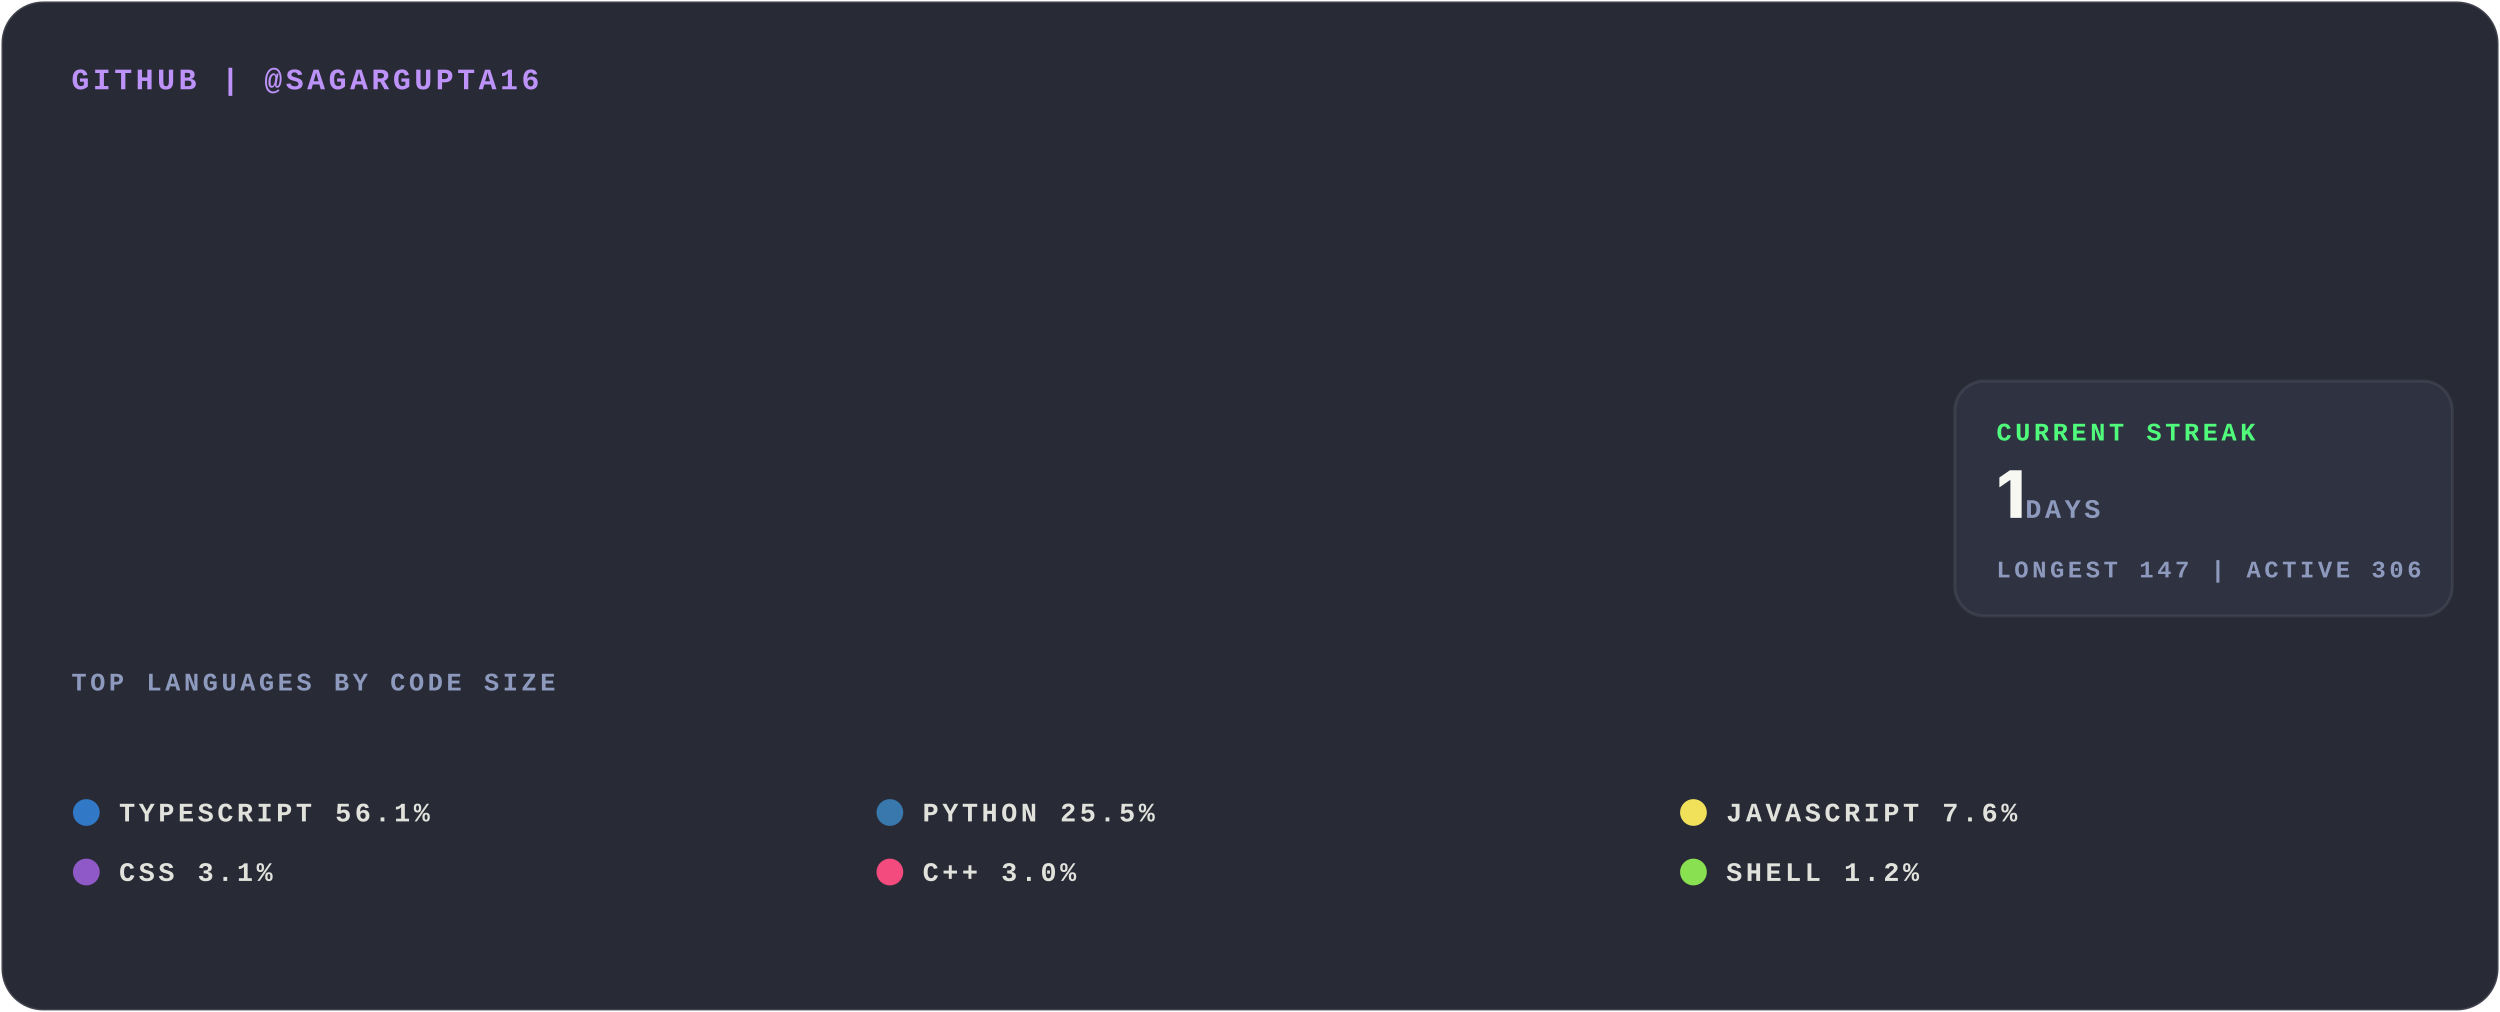
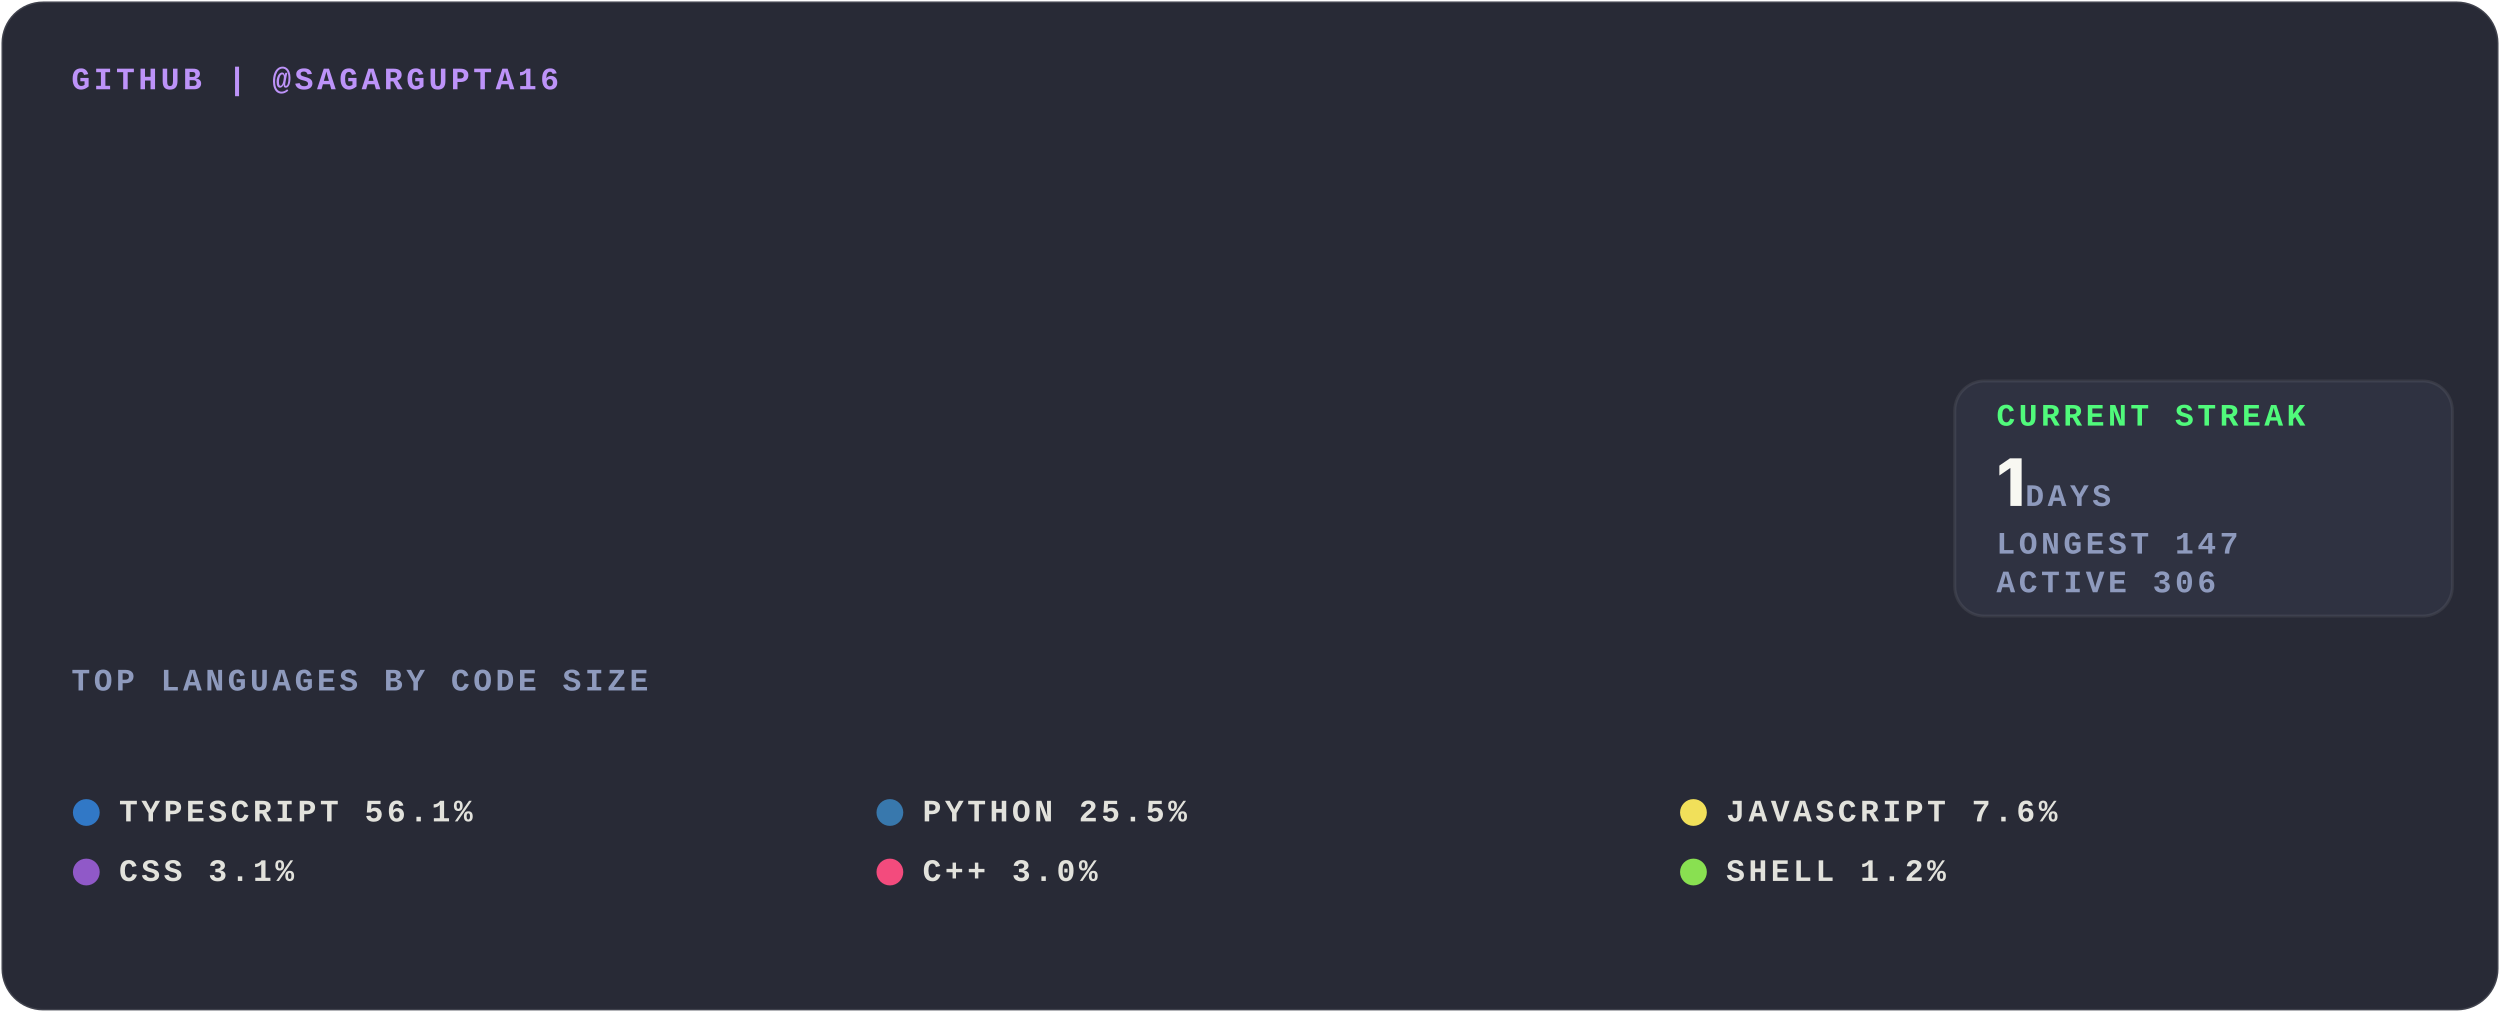
<svg xmlns="http://www.w3.org/2000/svg" width="840" height="340" viewBox="0 0 840 340" role="img" aria-label="GitHub stats for @Sagargupta16: 8016 contributions last year, 1 day streak, 300 stars">
  <style>.m{font-family:'JetBrains Mono','SFMono-Regular',Consolas,'Liberation Mono',Menlo,monospace;font-weight:700;letter-spacing:1.2px}.v{font-family:'Segoe UI',Inter,-apple-system,BlinkMacSystemFont,Helvetica,Arial,sans-serif;font-weight:800}.c{opacity:0;animation:in .5s ease forwards}@keyframes in{to{opacity:1}}.w0{animation-delay:0.40s}.w1{animation-delay:0.43s}.w2{animation-delay:0.46s}.w3{animation-delay:0.49s}.w4{animation-delay:0.52s}.w5{animation-delay:0.55s}.w6{animation-delay:0.58s}.w7{animation-delay:0.61s}.w8{animation-delay:0.64s}.w9{animation-delay:0.67s}.w10{animation-delay:0.70s}.w11{animation-delay:0.73s}.w12{animation-delay:0.76s}.w13{animation-delay:0.79s}.w14{animation-delay:0.82s}.w15{animation-delay:0.85s}.w16{animation-delay:0.88s}.w17{animation-delay:0.91s}.w18{animation-delay:0.94s}.w19{animation-delay:0.97s}.w20{animation-delay:1.00s}.w21{animation-delay:1.03s}.w22{animation-delay:1.06s}.w23{animation-delay:1.09s}.w24{animation-delay:1.12s}.w25{animation-delay:1.15s}.w26{animation-delay:1.18s}.w27{animation-delay:1.21s}.w28{animation-delay:1.24s}.w29{animation-delay:1.27s}.w30{animation-delay:1.30s}.w31{animation-delay:1.33s}.w32{animation-delay:1.36s}.w33{animation-delay:1.39s}.w34{animation-delay:1.42s}.w35{animation-delay:1.45s}.w36{animation-delay:1.48s}.w37{animation-delay:1.51s}.w38{animation-delay:1.54s}.w39{animation-delay:1.57s}.w40{animation-delay:1.60s}.w41{animation-delay:1.63s}.w42{animation-delay:1.66s}.w43{animation-delay:1.69s}.w44{animation-delay:1.72s}.w45{animation-delay:1.75s}.w46{animation-delay:1.78s}.w47{animation-delay:1.81s}.w48{animation-delay:1.84s}.w49{animation-delay:1.87s}.w50{animation-delay:1.90s}.w51{animation-delay:1.93s}.w52{animation-delay:1.96s}.grow{transform:scaleX(0);transform-origin:left;transform-box:fill-box;animation:grow 1.2s .5s ease forwards}@keyframes grow{to{transform:scaleX(1)}}</style>
  <rect x="0.5" y="0.5" width="839" height="339" rx="14" fill="#282a36" stroke="rgba(248,248,242,0.12)" />
-   <text class="m" x="24" y="30" fill="#bd93f9" font-size="10">GITHUB | @SAGARGUPTA16</text>
+   <text class="m" x="24" y="30" fill="#bd93f9" font-size="10.5">GITHUB | @SAGARGUPTA16</text>
  <g opacity="0">
    <animate attributeName="opacity" to="1" begin="0.1s" dur="0.4s" fill="freeze" />
    <rect x="16.0" y="44" width="153.6" height="64" rx="10" fill="#2f3241" stroke="rgba(248,248,242,0.08)" />
    <text class="v" x="30.0" y="76" fill="#f8f8f2" font-size="22">8,016</text>
-     <text class="m" x="30.0" y="95" fill="#8e9abd" font-size="8">CONTRIBUTIONS, LAST YEAR</text>
+     <text class="m" x="30.0" y="96" fill="#8e9abd" font-size="10.5">CONTRIBUTIONS</text>
  </g>
  <g opacity="0">
    <animate attributeName="opacity" to="1" begin="0.2s" dur="0.4s" fill="freeze" />
    <rect x="179.6" y="44" width="153.6" height="64" rx="10" fill="#2f3241" stroke="rgba(248,248,242,0.08)" />
    <text class="v" x="193.6" y="76" fill="#f8f8f2" font-size="22">5,747</text>
-     <text class="m" x="193.6" y="95" fill="#8e9abd" font-size="8">COMMITS</text>
+     <text class="m" x="193.6" y="96" fill="#8e9abd" font-size="10.5">COMMITS</text>
  </g>
  <g opacity="0">
    <animate attributeName="opacity" to="1" begin="0.3s" dur="0.4s" fill="freeze" />
    <rect x="343.2" y="44" width="153.6" height="64" rx="10" fill="#2f3241" stroke="rgba(248,248,242,0.08)" />
    <text class="v" x="357.2" y="76" fill="#f8f8f2" font-size="22">1,729</text>
-     <text class="m" x="357.2" y="95" fill="#8e9abd" font-size="8">PULL REQUESTS</text>
+     <text class="m" x="357.2" y="96" fill="#8e9abd" font-size="10.5">PULL REQUESTS</text>
  </g>
  <g opacity="0">
    <animate attributeName="opacity" to="1" begin="0.4s" dur="0.4s" fill="freeze" />
    <rect x="506.8" y="44" width="153.6" height="64" rx="10" fill="#2f3241" stroke="rgba(248,248,242,0.08)" />
    <text class="v" x="520.8" y="76" fill="#f8f8f2" font-size="22">300</text>
-     <text class="m" x="520.8" y="95" fill="#8e9abd" font-size="8">STARS EARNED</text>
+     <text class="m" x="520.8" y="96" fill="#8e9abd" font-size="10.5">STARS EARNED</text>
  </g>
  <g opacity="0">
    <animate attributeName="opacity" to="1" begin="0.5s" dur="0.4s" fill="freeze" />
    <rect x="670.4" y="44" width="153.6" height="64" rx="10" fill="#2f3241" stroke="rgba(248,248,242,0.08)" />
    <text class="v" x="684.4" y="76" fill="#f8f8f2" font-size="22">111</text>
-     <text class="m" x="684.4" y="95" fill="#8e9abd" font-size="8">FOLLOWERS</text>
+     <text class="m" x="684.4" y="96" fill="#8e9abd" font-size="10.5">FOLLOWERS</text>
  </g>
  <rect class="c w0" x="24.0" y="128.0" width="9" height="9" rx="2" fill="#9970d8" />
  <rect class="c w0" x="24.0" y="139.6" width="9" height="9" rx="2" fill="#ab81e9" />
  <rect class="c w0" x="24.0" y="151.2" width="9" height="9" rx="2" fill="#bd93f9" />
  <rect class="c w0" x="24.0" y="162.8" width="9" height="9" rx="2" fill="#9970d8" />
  <rect class="c w0" x="24.0" y="174.4" width="9" height="9" rx="2" fill="#ab81e9" />
  <rect class="c w0" x="24.0" y="186.0" width="9" height="9" rx="2" fill="#875ec8" />
  <rect class="c w0" x="24.0" y="197.6" width="9" height="9" rx="2" fill="#ab81e9" />
  <rect class="c w1" x="35.6" y="128.0" width="9" height="9" rx="2" fill="#875ec8" />
  <rect class="c w1" x="35.6" y="139.6" width="9" height="9" rx="2" fill="#9970d8" />
  <rect class="c w1" x="35.6" y="151.2" width="9" height="9" rx="2" fill="#bd93f9" />
  <rect class="c w1" x="35.6" y="162.8" width="9" height="9" rx="2" fill="#ab81e9" />
  <rect class="c w1" x="35.6" y="174.4" width="9" height="9" rx="2" fill="#875ec8" />
  <rect class="c w1" x="35.6" y="186.0" width="9" height="9" rx="2" fill="#9970d8" />
  <rect class="c w1" x="35.6" y="197.6" width="9" height="9" rx="2" fill="#bd93f9" />
  <rect class="c w2" x="47.2" y="128.0" width="9" height="9" rx="2" fill="#9970d8" />
  <rect class="c w2" x="47.2" y="139.6" width="9" height="9" rx="2" fill="#875ec8" />
  <rect class="c w2" x="47.2" y="151.2" width="9" height="9" rx="2" fill="#ab81e9" />
  <rect class="c w2" x="47.2" y="162.8" width="9" height="9" rx="2" fill="#bd93f9" />
  <rect class="c w2" x="47.2" y="174.4" width="9" height="9" rx="2" fill="#bd93f9" />
  <rect class="c w2" x="47.2" y="186.0" width="9" height="9" rx="2" fill="#ab81e9" />
  <rect class="c w2" x="47.2" y="197.6" width="9" height="9" rx="2" fill="#bd93f9" />
  <rect class="c w3" x="58.8" y="128.0" width="9" height="9" rx="2" fill="#9970d8" />
  <rect class="c w3" x="58.8" y="139.6" width="9" height="9" rx="2" fill="#bd93f9" />
  <rect class="c w3" x="58.8" y="151.2" width="9" height="9" rx="2" fill="#875ec8" />
  <rect class="c w3" x="58.8" y="162.8" width="9" height="9" rx="2" fill="#ab81e9" />
  <rect class="c w3" x="58.8" y="174.4" width="9" height="9" rx="2" fill="#ab81e9" />
  <rect class="c w3" x="58.8" y="186.0" width="9" height="9" rx="2" fill="#9970d8" />
  <rect class="c w3" x="58.8" y="197.6" width="9" height="9" rx="2" fill="#9970d8" />
  <rect class="c w4" x="70.4" y="128.0" width="9" height="9" rx="2" fill="#9970d8" />
  <rect class="c w4" x="70.4" y="139.6" width="9" height="9" rx="2" fill="#bd93f9" />
  <rect class="c w4" x="70.4" y="151.2" width="9" height="9" rx="2" fill="#9970d8" />
  <rect class="c w4" x="70.4" y="162.8" width="9" height="9" rx="2" fill="#9970d8" />
  <rect class="c w4" x="70.4" y="174.4" width="9" height="9" rx="2" fill="#875ec8" />
  <rect class="c w4" x="70.4" y="186.0" width="9" height="9" rx="2" fill="#875ec8" />
  <rect class="c w4" x="70.4" y="197.6" width="9" height="9" rx="2" fill="#9970d8" />
  <rect class="c w5" x="82.0" y="128.0" width="9" height="9" rx="2" fill="#bd93f9" />
  <rect class="c w5" x="82.0" y="139.6" width="9" height="9" rx="2" fill="#9970d8" />
  <rect class="c w5" x="82.0" y="151.2" width="9" height="9" rx="2" fill="#bd93f9" />
  <rect class="c w5" x="82.0" y="162.8" width="9" height="9" rx="2" fill="#ab81e9" />
  <rect class="c w5" x="82.0" y="174.4" width="9" height="9" rx="2" fill="#ab81e9" />
  <rect class="c w5" x="82.0" y="186.0" width="9" height="9" rx="2" fill="#9970d8" />
  <rect class="c w5" x="82.0" y="197.6" width="9" height="9" rx="2" fill="#ab81e9" />
  <rect class="c w6" x="93.6" y="128.0" width="9" height="9" rx="2" fill="#9970d8" />
  <rect class="c w6" x="93.6" y="139.6" width="9" height="9" rx="2" fill="#ab81e9" />
  <rect class="c w6" x="93.6" y="151.2" width="9" height="9" rx="2" fill="#ab81e9" />
  <rect class="c w6" x="93.6" y="162.8" width="9" height="9" rx="2" fill="#ab81e9" />
  <rect class="c w6" x="93.6" y="174.4" width="9" height="9" rx="2" fill="#ab81e9" />
  <rect class="c w6" x="93.6" y="186.0" width="9" height="9" rx="2" fill="#9970d8" />
  <rect class="c w6" x="93.6" y="197.6" width="9" height="9" rx="2" fill="#9970d8" />
  <rect class="c w7" x="105.2" y="128.0" width="9" height="9" rx="2" fill="#bd93f9" />
  <rect class="c w7" x="105.2" y="139.6" width="9" height="9" rx="2" fill="#875ec8" />
  <rect class="c w7" x="105.2" y="151.2" width="9" height="9" rx="2" fill="#ab81e9" />
  <rect class="c w7" x="105.2" y="162.8" width="9" height="9" rx="2" fill="#875ec8" />
  <rect class="c w7" x="105.2" y="174.4" width="9" height="9" rx="2" fill="#bd93f9" />
  <rect class="c w7" x="105.2" y="186.0" width="9" height="9" rx="2" fill="#ab81e9" />
  <rect class="c w7" x="105.2" y="197.6" width="9" height="9" rx="2" fill="#875ec8" />
  <rect class="c w8" x="116.8" y="128.0" width="9" height="9" rx="2" fill="#ab81e9" />
  <rect class="c w8" x="116.8" y="139.6" width="9" height="9" rx="2" fill="#9970d8" />
  <rect class="c w8" x="116.8" y="151.2" width="9" height="9" rx="2" fill="#ab81e9" />
  <rect class="c w8" x="116.8" y="162.8" width="9" height="9" rx="2" fill="#bd93f9" />
  <rect class="c w8" x="116.8" y="174.4" width="9" height="9" rx="2" fill="#ab81e9" />
  <rect class="c w8" x="116.8" y="186.0" width="9" height="9" rx="2" fill="#875ec8" />
  <rect class="c w8" x="116.8" y="197.6" width="9" height="9" rx="2" fill="#875ec8" />
  <rect class="c w9" x="128.4" y="128.0" width="9" height="9" rx="2" fill="#9970d8" />
  <rect class="c w9" x="128.4" y="139.6" width="9" height="9" rx="2" fill="#9970d8" />
  <rect class="c w9" x="128.4" y="151.2" width="9" height="9" rx="2" fill="#bd93f9" />
  <rect class="c w9" x="128.4" y="162.8" width="9" height="9" rx="2" fill="#875ec8" />
  <rect class="c w9" x="128.4" y="174.4" width="9" height="9" rx="2" fill="#875ec8" />
  <rect class="c w9" x="128.4" y="186.0" width="9" height="9" rx="2" fill="#ab81e9" />
  <rect class="c w9" x="128.4" y="197.6" width="9" height="9" rx="2" fill="#875ec8" />
  <rect class="c w10" x="140.0" y="128.0" width="9" height="9" rx="2" fill="#9970d8" />
  <rect class="c w10" x="140.0" y="139.6" width="9" height="9" rx="2" fill="#9970d8" />
  <rect class="c w10" x="140.0" y="151.2" width="9" height="9" rx="2" fill="#875ec8" />
  <rect class="c w10" x="140.0" y="162.8" width="9" height="9" rx="2" fill="#ab81e9" />
  <rect class="c w10" x="140.0" y="174.4" width="9" height="9" rx="2" fill="#bd93f9" />
  <rect class="c w10" x="140.0" y="186.0" width="9" height="9" rx="2" fill="#9970d8" />
  <rect class="c w10" x="140.0" y="197.6" width="9" height="9" rx="2" fill="#9970d8" />
  <rect class="c w11" x="151.6" y="128.0" width="9" height="9" rx="2" fill="#875ec8" />
  <rect class="c w11" x="151.6" y="139.6" width="9" height="9" rx="2" fill="#9970d8" />
  <rect class="c w11" x="151.6" y="151.2" width="9" height="9" rx="2" fill="#bd93f9" />
  <rect class="c w11" x="151.6" y="162.8" width="9" height="9" rx="2" fill="#875ec8" />
  <rect class="c w11" x="151.6" y="174.4" width="9" height="9" rx="2" fill="#9970d8" />
  <rect class="c w11" x="151.6" y="186.0" width="9" height="9" rx="2" fill="#bd93f9" />
  <rect class="c w11" x="151.6" y="197.6" width="9" height="9" rx="2" fill="#9970d8" />
  <rect class="c w12" x="163.2" y="128.0" width="9" height="9" rx="2" fill="#875ec8" />
  <rect class="c w12" x="163.2" y="139.6" width="9" height="9" rx="2" fill="#875ec8" />
  <rect class="c w12" x="163.2" y="151.2" width="9" height="9" rx="2" fill="#875ec8" />
  <rect class="c w12" x="163.2" y="162.8" width="9" height="9" rx="2" fill="#875ec8" />
  <rect class="c w12" x="163.2" y="174.4" width="9" height="9" rx="2" fill="#bd93f9" />
  <rect class="c w12" x="163.2" y="186.0" width="9" height="9" rx="2" fill="#875ec8" />
  <rect class="c w12" x="163.2" y="197.6" width="9" height="9" rx="2" fill="#875ec8" />
  <rect class="c w13" x="174.8" y="128.0" width="9" height="9" rx="2" fill="#bd93f9" />
  <rect class="c w13" x="174.8" y="139.6" width="9" height="9" rx="2" fill="#bd93f9" />
  <rect class="c w13" x="174.8" y="151.2" width="9" height="9" rx="2" fill="#ab81e9" />
  <rect class="c w13" x="174.8" y="162.8" width="9" height="9" rx="2" fill="#ab81e9" />
  <rect class="c w13" x="174.8" y="174.4" width="9" height="9" rx="2" fill="#ab81e9" />
  <rect class="c w13" x="174.8" y="186.0" width="9" height="9" rx="2" fill="#875ec8" />
  <rect class="c w13" x="174.8" y="197.6" width="9" height="9" rx="2" fill="#9970d8" />
  <rect class="c w14" x="186.4" y="128.0" width="9" height="9" rx="2" fill="#bd93f9" />
  <rect class="c w14" x="186.4" y="139.6" width="9" height="9" rx="2" fill="#ab81e9" />
  <rect class="c w14" x="186.4" y="151.2" width="9" height="9" rx="2" fill="#875ec8" />
  <rect class="c w14" x="186.4" y="162.8" width="9" height="9" rx="2" fill="#875ec8" />
  <rect class="c w14" x="186.4" y="174.4" width="9" height="9" rx="2" fill="#ab81e9" />
  <rect class="c w14" x="186.4" y="186.0" width="9" height="9" rx="2" fill="#bd93f9" />
  <rect class="c w14" x="186.4" y="197.6" width="9" height="9" rx="2" fill="#bd93f9" />
  <rect class="c w15" x="198.0" y="128.0" width="9" height="9" rx="2" fill="#9970d8" />
  <rect class="c w15" x="198.0" y="139.6" width="9" height="9" rx="2" fill="#9970d8" />
  <rect class="c w15" x="198.0" y="151.2" width="9" height="9" rx="2" fill="#875ec8" />
  <rect class="c w15" x="198.0" y="162.8" width="9" height="9" rx="2" fill="#9970d8" />
  <rect class="c w15" x="198.0" y="174.4" width="9" height="9" rx="2" fill="#bd93f9" />
  <rect class="c w15" x="198.0" y="186.0" width="9" height="9" rx="2" fill="#9970d8" />
  <rect class="c w15" x="198.0" y="197.6" width="9" height="9" rx="2" fill="#bd93f9" />
  <rect class="c w16" x="209.6" y="128.0" width="9" height="9" rx="2" fill="#875ec8" />
  <rect class="c w16" x="209.6" y="139.6" width="9" height="9" rx="2" fill="#875ec8" />
  <rect class="c w16" x="209.6" y="151.2" width="9" height="9" rx="2" fill="#9970d8" />
  <rect class="c w16" x="209.6" y="162.8" width="9" height="9" rx="2" fill="#ab81e9" />
  <rect class="c w16" x="209.6" y="174.4" width="9" height="9" rx="2" fill="#9970d8" />
  <rect class="c w16" x="209.6" y="186.0" width="9" height="9" rx="2" fill="#ab81e9" />
  <rect class="c w16" x="209.6" y="197.6" width="9" height="9" rx="2" fill="#9970d8" />
  <rect class="c w17" x="221.2" y="128.0" width="9" height="9" rx="2" fill="#875ec8" />
  <rect class="c w17" x="221.2" y="139.6" width="9" height="9" rx="2" fill="#ab81e9" />
  <rect class="c w17" x="221.2" y="151.2" width="9" height="9" rx="2" fill="#ab81e9" />
  <rect class="c w17" x="221.2" y="162.8" width="9" height="9" rx="2" fill="#9970d8" />
  <rect class="c w17" x="221.2" y="174.4" width="9" height="9" rx="2" fill="#bd93f9" />
  <rect class="c w17" x="221.2" y="186.0" width="9" height="9" rx="2" fill="#875ec8" />
  <rect class="c w17" x="221.2" y="197.6" width="9" height="9" rx="2" fill="#ab81e9" />
  <rect class="c w18" x="232.8" y="128.0" width="9" height="9" rx="2" fill="#bd93f9" />
  <rect class="c w18" x="232.8" y="139.6" width="9" height="9" rx="2" fill="#875ec8" />
  <rect class="c w18" x="232.8" y="151.2" width="9" height="9" rx="2" fill="#875ec8" />
  <rect class="c w18" x="232.8" y="162.8" width="9" height="9" rx="2" fill="#875ec8" />
  <rect class="c w18" x="232.8" y="174.4" width="9" height="9" rx="2" fill="#bd93f9" />
  <rect class="c w18" x="232.8" y="186.0" width="9" height="9" rx="2" fill="#9970d8" />
  <rect class="c w18" x="232.8" y="197.6" width="9" height="9" rx="2" fill="#bd93f9" />
  <rect class="c w19" x="244.4" y="128.0" width="9" height="9" rx="2" fill="#bd93f9" />
  <rect class="c w19" x="244.4" y="139.6" width="9" height="9" rx="2" fill="#ab81e9" />
  <rect class="c w19" x="244.4" y="151.2" width="9" height="9" rx="2" fill="#ab81e9" />
  <rect class="c w19" x="244.4" y="162.8" width="9" height="9" rx="2" fill="#bd93f9" />
  <rect class="c w19" x="244.4" y="174.4" width="9" height="9" rx="2" fill="#bd93f9" />
  <rect class="c w19" x="244.4" y="186.0" width="9" height="9" rx="2" fill="#ab81e9" />
  <rect class="c w19" x="244.4" y="197.6" width="9" height="9" rx="2" fill="#bd93f9" />
  <rect class="c w20" x="256.0" y="128.0" width="9" height="9" rx="2" fill="#bd93f9" />
  <rect class="c w20" x="256.0" y="139.6" width="9" height="9" rx="2" fill="#875ec8" />
  <rect class="c w20" x="256.0" y="151.2" width="9" height="9" rx="2" fill="#ab81e9" />
  <rect class="c w20" x="256.0" y="162.8" width="9" height="9" rx="2" fill="#9970d8" />
  <rect class="c w20" x="256.0" y="174.4" width="9" height="9" rx="2" fill="#ab81e9" />
  <rect class="c w20" x="256.0" y="186.0" width="9" height="9" rx="2" fill="#ab81e9" />
  <rect class="c w20" x="256.0" y="197.6" width="9" height="9" rx="2" fill="#bd93f9" />
  <rect class="c w21" x="267.6" y="128.0" width="9" height="9" rx="2" fill="rgba(248,248,242,0.06)" />
  <rect class="c w21" x="267.6" y="139.6" width="9" height="9" rx="2" fill="#bd93f9" />
  <rect class="c w21" x="267.6" y="151.2" width="9" height="9" rx="2" fill="#ab81e9" />
  <rect class="c w21" x="267.6" y="162.8" width="9" height="9" rx="2" fill="rgba(248,248,242,0.06)" />
  <rect class="c w21" x="267.6" y="174.4" width="9" height="9" rx="2" fill="rgba(248,248,242,0.06)" />
  <rect class="c w21" x="267.6" y="186.0" width="9" height="9" rx="2" fill="#875ec8" />
  <rect class="c w21" x="267.6" y="197.6" width="9" height="9" rx="2" fill="rgba(248,248,242,0.06)" />
  <rect class="c w22" x="279.2" y="128.0" width="9" height="9" rx="2" fill="#875ec8" />
  <rect class="c w22" x="279.2" y="139.6" width="9" height="9" rx="2" fill="#bd93f9" />
  <rect class="c w22" x="279.2" y="151.2" width="9" height="9" rx="2" fill="#ab81e9" />
  <rect class="c w22" x="279.2" y="162.8" width="9" height="9" rx="2" fill="#ab81e9" />
  <rect class="c w22" x="279.2" y="174.4" width="9" height="9" rx="2" fill="rgba(248,248,242,0.06)" />
  <rect class="c w22" x="279.2" y="186.0" width="9" height="9" rx="2" fill="#875ec8" />
  <rect class="c w22" x="279.2" y="197.6" width="9" height="9" rx="2" fill="#bd93f9" />
  <rect class="c w23" x="290.8" y="128.0" width="9" height="9" rx="2" fill="#875ec8" />
  <rect class="c w23" x="290.8" y="139.6" width="9" height="9" rx="2" fill="#875ec8" />
  <rect class="c w23" x="290.8" y="151.2" width="9" height="9" rx="2" fill="#ab81e9" />
  <rect class="c w23" x="290.8" y="162.8" width="9" height="9" rx="2" fill="rgba(248,248,242,0.06)" />
  <rect class="c w23" x="290.8" y="174.4" width="9" height="9" rx="2" fill="#875ec8" />
  <rect class="c w23" x="290.8" y="186.0" width="9" height="9" rx="2" fill="#bd93f9" />
  <rect class="c w23" x="290.8" y="197.6" width="9" height="9" rx="2" fill="#ab81e9" />
  <rect class="c w24" x="302.4" y="128.0" width="9" height="9" rx="2" fill="#bd93f9" />
  <rect class="c w24" x="302.4" y="139.6" width="9" height="9" rx="2" fill="#bd93f9" />
  <rect class="c w24" x="302.4" y="151.2" width="9" height="9" rx="2" fill="#9970d8" />
  <rect class="c w24" x="302.4" y="162.8" width="9" height="9" rx="2" fill="#9970d8" />
  <rect class="c w24" x="302.4" y="174.4" width="9" height="9" rx="2" fill="#bd93f9" />
  <rect class="c w24" x="302.4" y="186.0" width="9" height="9" rx="2" fill="#ab81e9" />
  <rect class="c w24" x="302.4" y="197.6" width="9" height="9" rx="2" fill="#875ec8" />
  <rect class="c w25" x="314.0" y="128.0" width="9" height="9" rx="2" fill="#ab81e9" />
  <rect class="c w25" x="314.0" y="139.6" width="9" height="9" rx="2" fill="rgba(248,248,242,0.06)" />
  <rect class="c w25" x="314.0" y="151.2" width="9" height="9" rx="2" fill="rgba(248,248,242,0.06)" />
  <rect class="c w25" x="314.0" y="162.8" width="9" height="9" rx="2" fill="#9970d8" />
  <rect class="c w25" x="314.0" y="174.4" width="9" height="9" rx="2" fill="#bd93f9" />
  <rect class="c w25" x="314.0" y="186.0" width="9" height="9" rx="2" fill="#9970d8" />
  <rect class="c w25" x="314.0" y="197.6" width="9" height="9" rx="2" fill="#bd93f9" />
  <rect class="c w26" x="325.6" y="128.0" width="9" height="9" rx="2" fill="#9970d8" />
  <rect class="c w26" x="325.6" y="139.6" width="9" height="9" rx="2" fill="rgba(248,248,242,0.06)" />
  <rect class="c w26" x="325.6" y="151.2" width="9" height="9" rx="2" fill="rgba(248,248,242,0.06)" />
  <rect class="c w26" x="325.6" y="162.8" width="9" height="9" rx="2" fill="#875ec8" />
  <rect class="c w26" x="325.6" y="174.4" width="9" height="9" rx="2" fill="#9970d8" />
  <rect class="c w26" x="325.6" y="186.0" width="9" height="9" rx="2" fill="#ab81e9" />
  <rect class="c w26" x="325.6" y="197.6" width="9" height="9" rx="2" fill="#bd93f9" />
  <rect class="c w27" x="337.2" y="128.0" width="9" height="9" rx="2" fill="#875ec8" />
  <rect class="c w27" x="337.2" y="139.6" width="9" height="9" rx="2" fill="#ab81e9" />
  <rect class="c w27" x="337.2" y="151.2" width="9" height="9" rx="2" fill="#875ec8" />
  <rect class="c w27" x="337.2" y="162.8" width="9" height="9" rx="2" fill="#875ec8" />
  <rect class="c w27" x="337.2" y="174.4" width="9" height="9" rx="2" fill="#875ec8" />
  <rect class="c w27" x="337.2" y="186.0" width="9" height="9" rx="2" fill="#ab81e9" />
  <rect class="c w27" x="337.2" y="197.6" width="9" height="9" rx="2" fill="#9970d8" />
  <rect class="c w28" x="348.8" y="128.0" width="9" height="9" rx="2" fill="#ab81e9" />
  <rect class="c w28" x="348.8" y="139.6" width="9" height="9" rx="2" fill="#875ec8" />
  <rect class="c w28" x="348.8" y="151.2" width="9" height="9" rx="2" fill="#bd93f9" />
  <rect class="c w28" x="348.8" y="162.8" width="9" height="9" rx="2" fill="rgba(248,248,242,0.06)" />
  <rect class="c w28" x="348.8" y="174.4" width="9" height="9" rx="2" fill="rgba(248,248,242,0.06)" />
  <rect class="c w28" x="348.8" y="186.0" width="9" height="9" rx="2" fill="#bd93f9" />
  <rect class="c w28" x="348.8" y="197.6" width="9" height="9" rx="2" fill="#ab81e9" />
  <rect class="c w29" x="360.4" y="128.0" width="9" height="9" rx="2" fill="#ab81e9" />
  <rect class="c w29" x="360.4" y="139.6" width="9" height="9" rx="2" fill="rgba(248,248,242,0.06)" />
  <rect class="c w29" x="360.4" y="151.2" width="9" height="9" rx="2" fill="rgba(248,248,242,0.06)" />
  <rect class="c w29" x="360.4" y="162.8" width="9" height="9" rx="2" fill="#9970d8" />
  <rect class="c w29" x="360.4" y="174.4" width="9" height="9" rx="2" fill="rgba(248,248,242,0.06)" />
  <rect class="c w29" x="360.4" y="186.0" width="9" height="9" rx="2" fill="rgba(248,248,242,0.06)" />
  <rect class="c w29" x="360.4" y="197.6" width="9" height="9" rx="2" fill="#bd93f9" />
  <rect class="c w30" x="372.0" y="128.0" width="9" height="9" rx="2" fill="#bd93f9" />
  <rect class="c w30" x="372.0" y="139.6" width="9" height="9" rx="2" fill="rgba(248,248,242,0.06)" />
  <rect class="c w30" x="372.0" y="151.2" width="9" height="9" rx="2" fill="#875ec8" />
  <rect class="c w30" x="372.0" y="162.8" width="9" height="9" rx="2" fill="#ab81e9" />
  <rect class="c w30" x="372.0" y="174.4" width="9" height="9" rx="2" fill="#875ec8" />
  <rect class="c w30" x="372.0" y="186.0" width="9" height="9" rx="2" fill="#bd93f9" />
  <rect class="c w30" x="372.0" y="197.6" width="9" height="9" rx="2" fill="#ab81e9" />
  <rect class="c w31" x="383.6" y="128.0" width="9" height="9" rx="2" fill="#bd93f9" />
  <rect class="c w31" x="383.6" y="139.6" width="9" height="9" rx="2" fill="#ab81e9" />
  <rect class="c w31" x="383.6" y="151.2" width="9" height="9" rx="2" fill="rgba(248,248,242,0.06)" />
  <rect class="c w31" x="383.6" y="162.8" width="9" height="9" rx="2" fill="#875ec8" />
  <rect class="c w31" x="383.6" y="174.4" width="9" height="9" rx="2" fill="rgba(248,248,242,0.06)" />
  <rect class="c w31" x="383.6" y="186.0" width="9" height="9" rx="2" fill="#9970d8" />
  <rect class="c w31" x="383.6" y="197.6" width="9" height="9" rx="2" fill="rgba(248,248,242,0.06)" />
  <rect class="c w32" x="395.2" y="128.0" width="9" height="9" rx="2" fill="rgba(248,248,242,0.06)" />
  <rect class="c w32" x="395.2" y="139.6" width="9" height="9" rx="2" fill="rgba(248,248,242,0.06)" />
  <rect class="c w32" x="395.2" y="151.2" width="9" height="9" rx="2" fill="rgba(248,248,242,0.06)" />
  <rect class="c w32" x="395.2" y="162.8" width="9" height="9" rx="2" fill="rgba(248,248,242,0.06)" />
  <rect class="c w32" x="395.2" y="174.4" width="9" height="9" rx="2" fill="#ab81e9" />
  <rect class="c w32" x="395.2" y="186.0" width="9" height="9" rx="2" fill="#ab81e9" />
  <rect class="c w32" x="395.2" y="197.6" width="9" height="9" rx="2" fill="#bd93f9" />
  <rect class="c w33" x="406.8" y="128.0" width="9" height="9" rx="2" fill="#ab81e9" />
  <rect class="c w33" x="406.8" y="139.6" width="9" height="9" rx="2" fill="#ab81e9" />
  <rect class="c w33" x="406.8" y="151.2" width="9" height="9" rx="2" fill="#ab81e9" />
  <rect class="c w33" x="406.8" y="162.8" width="9" height="9" rx="2" fill="#9970d8" />
  <rect class="c w33" x="406.8" y="174.4" width="9" height="9" rx="2" fill="rgba(248,248,242,0.06)" />
  <rect class="c w33" x="406.8" y="186.0" width="9" height="9" rx="2" fill="#bd93f9" />
  <rect class="c w33" x="406.8" y="197.6" width="9" height="9" rx="2" fill="#bd93f9" />
  <rect class="c w34" x="418.4" y="128.0" width="9" height="9" rx="2" fill="rgba(248,248,242,0.06)" />
  <rect class="c w34" x="418.4" y="139.6" width="9" height="9" rx="2" fill="rgba(248,248,242,0.06)" />
  <rect class="c w34" x="418.4" y="151.2" width="9" height="9" rx="2" fill="#875ec8" />
  <rect class="c w34" x="418.4" y="162.8" width="9" height="9" rx="2" fill="rgba(248,248,242,0.06)" />
  <rect class="c w34" x="418.4" y="174.4" width="9" height="9" rx="2" fill="#875ec8" />
  <rect class="c w34" x="418.4" y="186.0" width="9" height="9" rx="2" fill="#9970d8" />
  <rect class="c w34" x="418.4" y="197.6" width="9" height="9" rx="2" fill="rgba(248,248,242,0.06)" />
  <rect class="c w35" x="430.0" y="128.0" width="9" height="9" rx="2" fill="rgba(248,248,242,0.06)" />
  <rect class="c w35" x="430.0" y="139.6" width="9" height="9" rx="2" fill="rgba(248,248,242,0.06)" />
  <rect class="c w35" x="430.0" y="151.2" width="9" height="9" rx="2" fill="rgba(248,248,242,0.06)" />
  <rect class="c w35" x="430.0" y="162.8" width="9" height="9" rx="2" fill="#875ec8" />
  <rect class="c w35" x="430.0" y="174.4" width="9" height="9" rx="2" fill="#9970d8" />
  <rect class="c w35" x="430.0" y="186.0" width="9" height="9" rx="2" fill="#875ec8" />
  <rect class="c w35" x="430.0" y="197.6" width="9" height="9" rx="2" fill="#ab81e9" />
  <rect class="c w36" x="441.6" y="128.0" width="9" height="9" rx="2" fill="#9970d8" />
  <rect class="c w36" x="441.6" y="139.6" width="9" height="9" rx="2" fill="#875ec8" />
  <rect class="c w36" x="441.6" y="151.2" width="9" height="9" rx="2" fill="rgba(248,248,242,0.06)" />
  <rect class="c w36" x="441.6" y="162.8" width="9" height="9" rx="2" fill="#bd93f9" />
  <rect class="c w36" x="441.6" y="174.4" width="9" height="9" rx="2" fill="#bd93f9" />
  <rect class="c w36" x="441.6" y="186.0" width="9" height="9" rx="2" fill="#bd93f9" />
  <rect class="c w36" x="441.6" y="197.6" width="9" height="9" rx="2" fill="#bd93f9" />
  <rect class="c w37" x="453.2" y="128.0" width="9" height="9" rx="2" fill="#875ec8" />
  <rect class="c w37" x="453.2" y="139.6" width="9" height="9" rx="2" fill="#9970d8" />
  <rect class="c w37" x="453.2" y="151.2" width="9" height="9" rx="2" fill="#bd93f9" />
  <rect class="c w37" x="453.2" y="162.8" width="9" height="9" rx="2" fill="#9970d8" />
  <rect class="c w37" x="453.2" y="174.4" width="9" height="9" rx="2" fill="#ab81e9" />
  <rect class="c w37" x="453.2" y="186.0" width="9" height="9" rx="2" fill="#9970d8" />
  <rect class="c w37" x="453.2" y="197.6" width="9" height="9" rx="2" fill="#ab81e9" />
  <rect class="c w38" x="464.8" y="128.0" width="9" height="9" rx="2" fill="#ab81e9" />
  <rect class="c w38" x="464.8" y="139.6" width="9" height="9" rx="2" fill="#875ec8" />
  <rect class="c w38" x="464.8" y="151.2" width="9" height="9" rx="2" fill="#ab81e9" />
  <rect class="c w38" x="464.8" y="162.8" width="9" height="9" rx="2" fill="#bd93f9" />
  <rect class="c w38" x="464.8" y="174.4" width="9" height="9" rx="2" fill="#875ec8" />
  <rect class="c w38" x="464.8" y="186.0" width="9" height="9" rx="2" fill="#875ec8" />
  <rect class="c w38" x="464.8" y="197.6" width="9" height="9" rx="2" fill="rgba(248,248,242,0.06)" />
  <rect class="c w39" x="476.4" y="128.0" width="9" height="9" rx="2" fill="rgba(248,248,242,0.06)" />
  <rect class="c w39" x="476.4" y="139.6" width="9" height="9" rx="2" fill="#875ec8" />
  <rect class="c w39" x="476.4" y="151.2" width="9" height="9" rx="2" fill="#ab81e9" />
  <rect class="c w39" x="476.4" y="162.8" width="9" height="9" rx="2" fill="#ab81e9" />
  <rect class="c w39" x="476.4" y="174.4" width="9" height="9" rx="2" fill="#875ec8" />
  <rect class="c w39" x="476.4" y="186.0" width="9" height="9" rx="2" fill="#9970d8" />
  <rect class="c w39" x="476.4" y="197.6" width="9" height="9" rx="2" fill="#bd93f9" />
  <rect class="c w40" x="488.0" y="128.0" width="9" height="9" rx="2" fill="rgba(248,248,242,0.06)" />
  <rect class="c w40" x="488.0" y="139.6" width="9" height="9" rx="2" fill="#9970d8" />
  <rect class="c w40" x="488.0" y="151.2" width="9" height="9" rx="2" fill="#875ec8" />
  <rect class="c w40" x="488.0" y="162.8" width="9" height="9" rx="2" fill="#bd93f9" />
  <rect class="c w40" x="488.0" y="174.4" width="9" height="9" rx="2" fill="#9970d8" />
  <rect class="c w40" x="488.0" y="186.0" width="9" height="9" rx="2" fill="rgba(248,248,242,0.06)" />
  <rect class="c w40" x="488.0" y="197.6" width="9" height="9" rx="2" fill="rgba(248,248,242,0.06)" />
  <rect class="c w41" x="499.6" y="128.0" width="9" height="9" rx="2" fill="#9970d8" />
  <rect class="c w41" x="499.6" y="139.6" width="9" height="9" rx="2" fill="#875ec8" />
  <rect class="c w41" x="499.6" y="151.2" width="9" height="9" rx="2" fill="#875ec8" />
  <rect class="c w41" x="499.6" y="162.8" width="9" height="9" rx="2" fill="#9970d8" />
  <rect class="c w41" x="499.6" y="174.4" width="9" height="9" rx="2" fill="#bd93f9" />
  <rect class="c w41" x="499.6" y="186.0" width="9" height="9" rx="2" fill="#9970d8" />
  <rect class="c w41" x="499.6" y="197.6" width="9" height="9" rx="2" fill="#ab81e9" />
  <rect class="c w42" x="511.2" y="128.0" width="9" height="9" rx="2" fill="#9970d8" />
  <rect class="c w42" x="511.2" y="139.6" width="9" height="9" rx="2" fill="#ab81e9" />
  <rect class="c w42" x="511.2" y="151.2" width="9" height="9" rx="2" fill="rgba(248,248,242,0.06)" />
  <rect class="c w42" x="511.2" y="162.8" width="9" height="9" rx="2" fill="#875ec8" />
  <rect class="c w42" x="511.2" y="174.4" width="9" height="9" rx="2" fill="#9970d8" />
  <rect class="c w42" x="511.2" y="186.0" width="9" height="9" rx="2" fill="rgba(248,248,242,0.06)" />
  <rect class="c w42" x="511.2" y="197.6" width="9" height="9" rx="2" fill="#875ec8" />
  <rect class="c w43" x="522.8" y="128.0" width="9" height="9" rx="2" fill="#875ec8" />
  <rect class="c w43" x="522.8" y="139.6" width="9" height="9" rx="2" fill="rgba(248,248,242,0.06)" />
  <rect class="c w43" x="522.8" y="151.2" width="9" height="9" rx="2" fill="#875ec8" />
  <rect class="c w43" x="522.8" y="162.8" width="9" height="9" rx="2" fill="rgba(248,248,242,0.06)" />
  <rect class="c w43" x="522.8" y="174.4" width="9" height="9" rx="2" fill="rgba(248,248,242,0.06)" />
  <rect class="c w43" x="522.8" y="186.0" width="9" height="9" rx="2" fill="rgba(248,248,242,0.06)" />
  <rect class="c w43" x="522.8" y="197.6" width="9" height="9" rx="2" fill="rgba(248,248,242,0.06)" />
  <rect class="c w44" x="534.4" y="128.0" width="9" height="9" rx="2" fill="rgba(248,248,242,0.06)" />
  <rect class="c w44" x="534.4" y="139.6" width="9" height="9" rx="2" fill="#875ec8" />
  <rect class="c w44" x="534.4" y="151.2" width="9" height="9" rx="2" fill="rgba(248,248,242,0.06)" />
  <rect class="c w44" x="534.4" y="162.8" width="9" height="9" rx="2" fill="rgba(248,248,242,0.06)" />
  <rect class="c w44" x="534.4" y="174.4" width="9" height="9" rx="2" fill="rgba(248,248,242,0.06)" />
  <rect class="c w44" x="534.4" y="186.0" width="9" height="9" rx="2" fill="rgba(248,248,242,0.06)" />
  <rect class="c w44" x="534.4" y="197.6" width="9" height="9" rx="2" fill="#875ec8" />
  <rect class="c w45" x="546.0" y="128.0" width="9" height="9" rx="2" fill="rgba(248,248,242,0.06)" />
  <rect class="c w45" x="546.0" y="139.6" width="9" height="9" rx="2" fill="rgba(248,248,242,0.06)" />
  <rect class="c w45" x="546.0" y="151.2" width="9" height="9" rx="2" fill="#ab81e9" />
  <rect class="c w45" x="546.0" y="162.8" width="9" height="9" rx="2" fill="#bd93f9" />
  <rect class="c w45" x="546.0" y="174.4" width="9" height="9" rx="2" fill="#bd93f9" />
  <rect class="c w45" x="546.0" y="186.0" width="9" height="9" rx="2" fill="#9970d8" />
  <rect class="c w45" x="546.0" y="197.6" width="9" height="9" rx="2" fill="#bd93f9" />
  <rect class="c w46" x="557.6" y="128.0" width="9" height="9" rx="2" fill="#bd93f9" />
  <rect class="c w46" x="557.6" y="139.6" width="9" height="9" rx="2" fill="#875ec8" />
  <rect class="c w46" x="557.6" y="151.2" width="9" height="9" rx="2" fill="#875ec8" />
  <rect class="c w46" x="557.6" y="162.8" width="9" height="9" rx="2" fill="#875ec8" />
  <rect class="c w46" x="557.6" y="174.4" width="9" height="9" rx="2" fill="#9970d8" />
  <rect class="c w46" x="557.6" y="186.0" width="9" height="9" rx="2" fill="#875ec8" />
  <rect class="c w46" x="557.6" y="197.6" width="9" height="9" rx="2" fill="#9970d8" />
  <rect class="c w47" x="569.2" y="128.0" width="9" height="9" rx="2" fill="#bd93f9" />
  <rect class="c w47" x="569.2" y="139.6" width="9" height="9" rx="2" fill="#bd93f9" />
  <rect class="c w47" x="569.2" y="151.2" width="9" height="9" rx="2" fill="#9970d8" />
  <rect class="c w47" x="569.2" y="162.8" width="9" height="9" rx="2" fill="#875ec8" />
  <rect class="c w47" x="569.2" y="174.4" width="9" height="9" rx="2" fill="#9970d8" />
  <rect class="c w47" x="569.2" y="186.0" width="9" height="9" rx="2" fill="#9970d8" />
  <rect class="c w47" x="569.2" y="197.6" width="9" height="9" rx="2" fill="#9970d8" />
  <rect class="c w48" x="580.8" y="128.0" width="9" height="9" rx="2" fill="#875ec8" />
  <rect class="c w48" x="580.8" y="139.6" width="9" height="9" rx="2" fill="#9970d8" />
  <rect class="c w48" x="580.8" y="151.2" width="9" height="9" rx="2" fill="#9970d8" />
  <rect class="c w48" x="580.8" y="162.8" width="9" height="9" rx="2" fill="#9970d8" />
  <rect class="c w48" x="580.8" y="174.4" width="9" height="9" rx="2" fill="#ab81e9" />
  <rect class="c w48" x="580.8" y="186.0" width="9" height="9" rx="2" fill="#ab81e9" />
  <rect class="c w48" x="580.8" y="197.6" width="9" height="9" rx="2" fill="#bd93f9" />
  <rect class="c w49" x="592.4" y="128.0" width="9" height="9" rx="2" fill="#875ec8" />
  <rect class="c w49" x="592.4" y="139.6" width="9" height="9" rx="2" fill="#9970d8" />
  <rect class="c w49" x="592.4" y="151.2" width="9" height="9" rx="2" fill="#875ec8" />
  <rect class="c w49" x="592.4" y="162.8" width="9" height="9" rx="2" fill="#875ec8" />
  <rect class="c w49" x="592.4" y="174.4" width="9" height="9" rx="2" fill="#9970d8" />
  <rect class="c w49" x="592.4" y="186.0" width="9" height="9" rx="2" fill="rgba(248,248,242,0.06)" />
  <rect class="c w49" x="592.4" y="197.6" width="9" height="9" rx="2" fill="rgba(248,248,242,0.06)" />
  <rect class="c w50" x="604.0" y="128.0" width="9" height="9" rx="2" fill="rgba(248,248,242,0.06)" />
  <rect class="c w50" x="604.0" y="139.6" width="9" height="9" rx="2" fill="rgba(248,248,242,0.06)" />
  <rect class="c w50" x="604.0" y="151.2" width="9" height="9" rx="2" fill="#bd93f9" />
  <rect class="c w50" x="604.0" y="162.8" width="9" height="9" rx="2" fill="#9970d8" />
  <rect class="c w50" x="604.0" y="174.4" width="9" height="9" rx="2" fill="#875ec8" />
  <rect class="c w50" x="604.0" y="186.0" width="9" height="9" rx="2" fill="#ab81e9" />
  <rect class="c w50" x="604.0" y="197.6" width="9" height="9" rx="2" fill="#bd93f9" />
  <rect class="c w51" x="615.6" y="128.0" width="9" height="9" rx="2" fill="#bd93f9" />
  <rect class="c w51" x="615.6" y="139.6" width="9" height="9" rx="2" fill="rgba(248,248,242,0.06)" />
  <rect class="c w51" x="615.6" y="151.2" width="9" height="9" rx="2" fill="#ab81e9" />
  <rect class="c w51" x="615.6" y="162.8" width="9" height="9" rx="2" fill="#bd93f9" />
  <rect class="c w51" x="615.6" y="174.4" width="9" height="9" rx="2" fill="rgba(248,248,242,0.06)" />
  <rect class="c w51" x="615.6" y="186.0" width="9" height="9" rx="2" fill="#bd93f9" />
  <rect class="c w51" x="615.6" y="197.6" width="9" height="9" rx="2" fill="rgba(248,248,242,0.06)" />
  <rect class="c w52" x="627.2" y="128.0" width="9" height="9" rx="2" fill="#bd93f9" />
  <rect x="656.8" y="128" width="167.2" height="79" rx="10" fill="#2f3241" stroke="rgba(248,248,242,0.08)" />
-   <text class="m" x="670.8" y="148" fill="#50fa7b" font-size="8.5">CURRENT STREAK</text>
-   <text class="v" x="670.8" y="174" fill="#f8f8f2" font-size="22">1<tspan class="m" font-size="9" fill="#8e9abd"> DAYS</tspan>
+   <text class="m" x="670.8" y="143" fill="#50fa7b" font-size="10.5">CURRENT STREAK</text>
+   <text class="v" x="670.8" y="170" fill="#f8f8f2" font-size="22">1<tspan class="m" font-size="10.5" fill="#8e9abd"> DAYS</tspan>
  </text>
-   <text class="m" x="670.8" y="194" fill="#8e9abd" font-size="8">LONGEST 147  |  ACTIVE 306</text>
-   <text class="m" x="24" y="232" fill="#8e9abd" font-size="8.5">TOP LANGUAGES BY CODE SIZE</text>
+   <text class="m" x="670.8" y="186" fill="#8e9abd" font-size="10.5">LONGEST 147</text>
+   <text class="m" x="670.8" y="199" fill="#8e9abd" font-size="10.5">ACTIVE 306</text>
+   <text class="m" x="24" y="232" fill="#8e9abd" font-size="10.5">TOP LANGUAGES BY CODE SIZE</text>
  <g class="grow">
    <clipPath id="bar">
      <rect x="24" y="242" width="792" height="10" rx="5" />
    </clipPath>
    <g clip-path="url(#bar)">
      <rect x="24.0" y="242" width="460.4" height="10" fill="#3178c6" />
      <rect x="484.4" y="242" width="209.3" height="10" fill="#3878ad" />
      <rect x="693.7" y="242" width="62.4" height="10" fill="#f1e05a" />
      <rect x="756.1" y="242" width="25.4" height="10" fill="#9059c8" />
      <rect x="781.5" y="242" width="24.6" height="10" fill="#f34b7d" />
      <rect x="806.2" y="242" width="9.8" height="10" fill="#89e051" />
    </g>
  </g>
  <circle cx="29" cy="273" r="4.5" fill="#3178c6" />
-   <text class="m" x="40" y="276" fill="#e2e2dc" font-size="9">TYPESCRIPT  56.1%</text>
+   <text class="m" x="40" y="276" fill="#e2e2dc" font-size="10.5">TYPESCRIPT  56.1%</text>
  <circle cx="299" cy="273" r="4.5" fill="#3878ad" />
-   <text class="m" x="310" y="276" fill="#e2e2dc" font-size="9">PYTHON  25.5%</text>
+   <text class="m" x="310" y="276" fill="#e2e2dc" font-size="10.5">PYTHON  25.5%</text>
  <circle cx="569" cy="273" r="4.5" fill="#f1e05a" />
-   <text class="m" x="580" y="276" fill="#e2e2dc" font-size="9">JAVASCRIPT  7.6%</text>
+   <text class="m" x="580" y="276" fill="#e2e2dc" font-size="10.5">JAVASCRIPT  7.6%</text>
  <circle cx="29" cy="293" r="4.5" fill="#9059c8" />
-   <text class="m" x="40" y="296" fill="#e2e2dc" font-size="9">CSS  3.1%</text>
+   <text class="m" x="40" y="296" fill="#e2e2dc" font-size="10.5">CSS  3.1%</text>
  <circle cx="299" cy="293" r="4.5" fill="#f34b7d" />
-   <text class="m" x="310" y="296" fill="#e2e2dc" font-size="9">C++  3.0%</text>
+   <text class="m" x="310" y="296" fill="#e2e2dc" font-size="10.5">C++  3.0%</text>
  <circle cx="569" cy="293" r="4.5" fill="#89e051" />
-   <text class="m" x="580" y="296" fill="#e2e2dc" font-size="9">SHELL  1.2%</text>
+   <text class="m" x="580" y="296" fill="#e2e2dc" font-size="10.5">SHELL  1.2%</text>
</svg>
